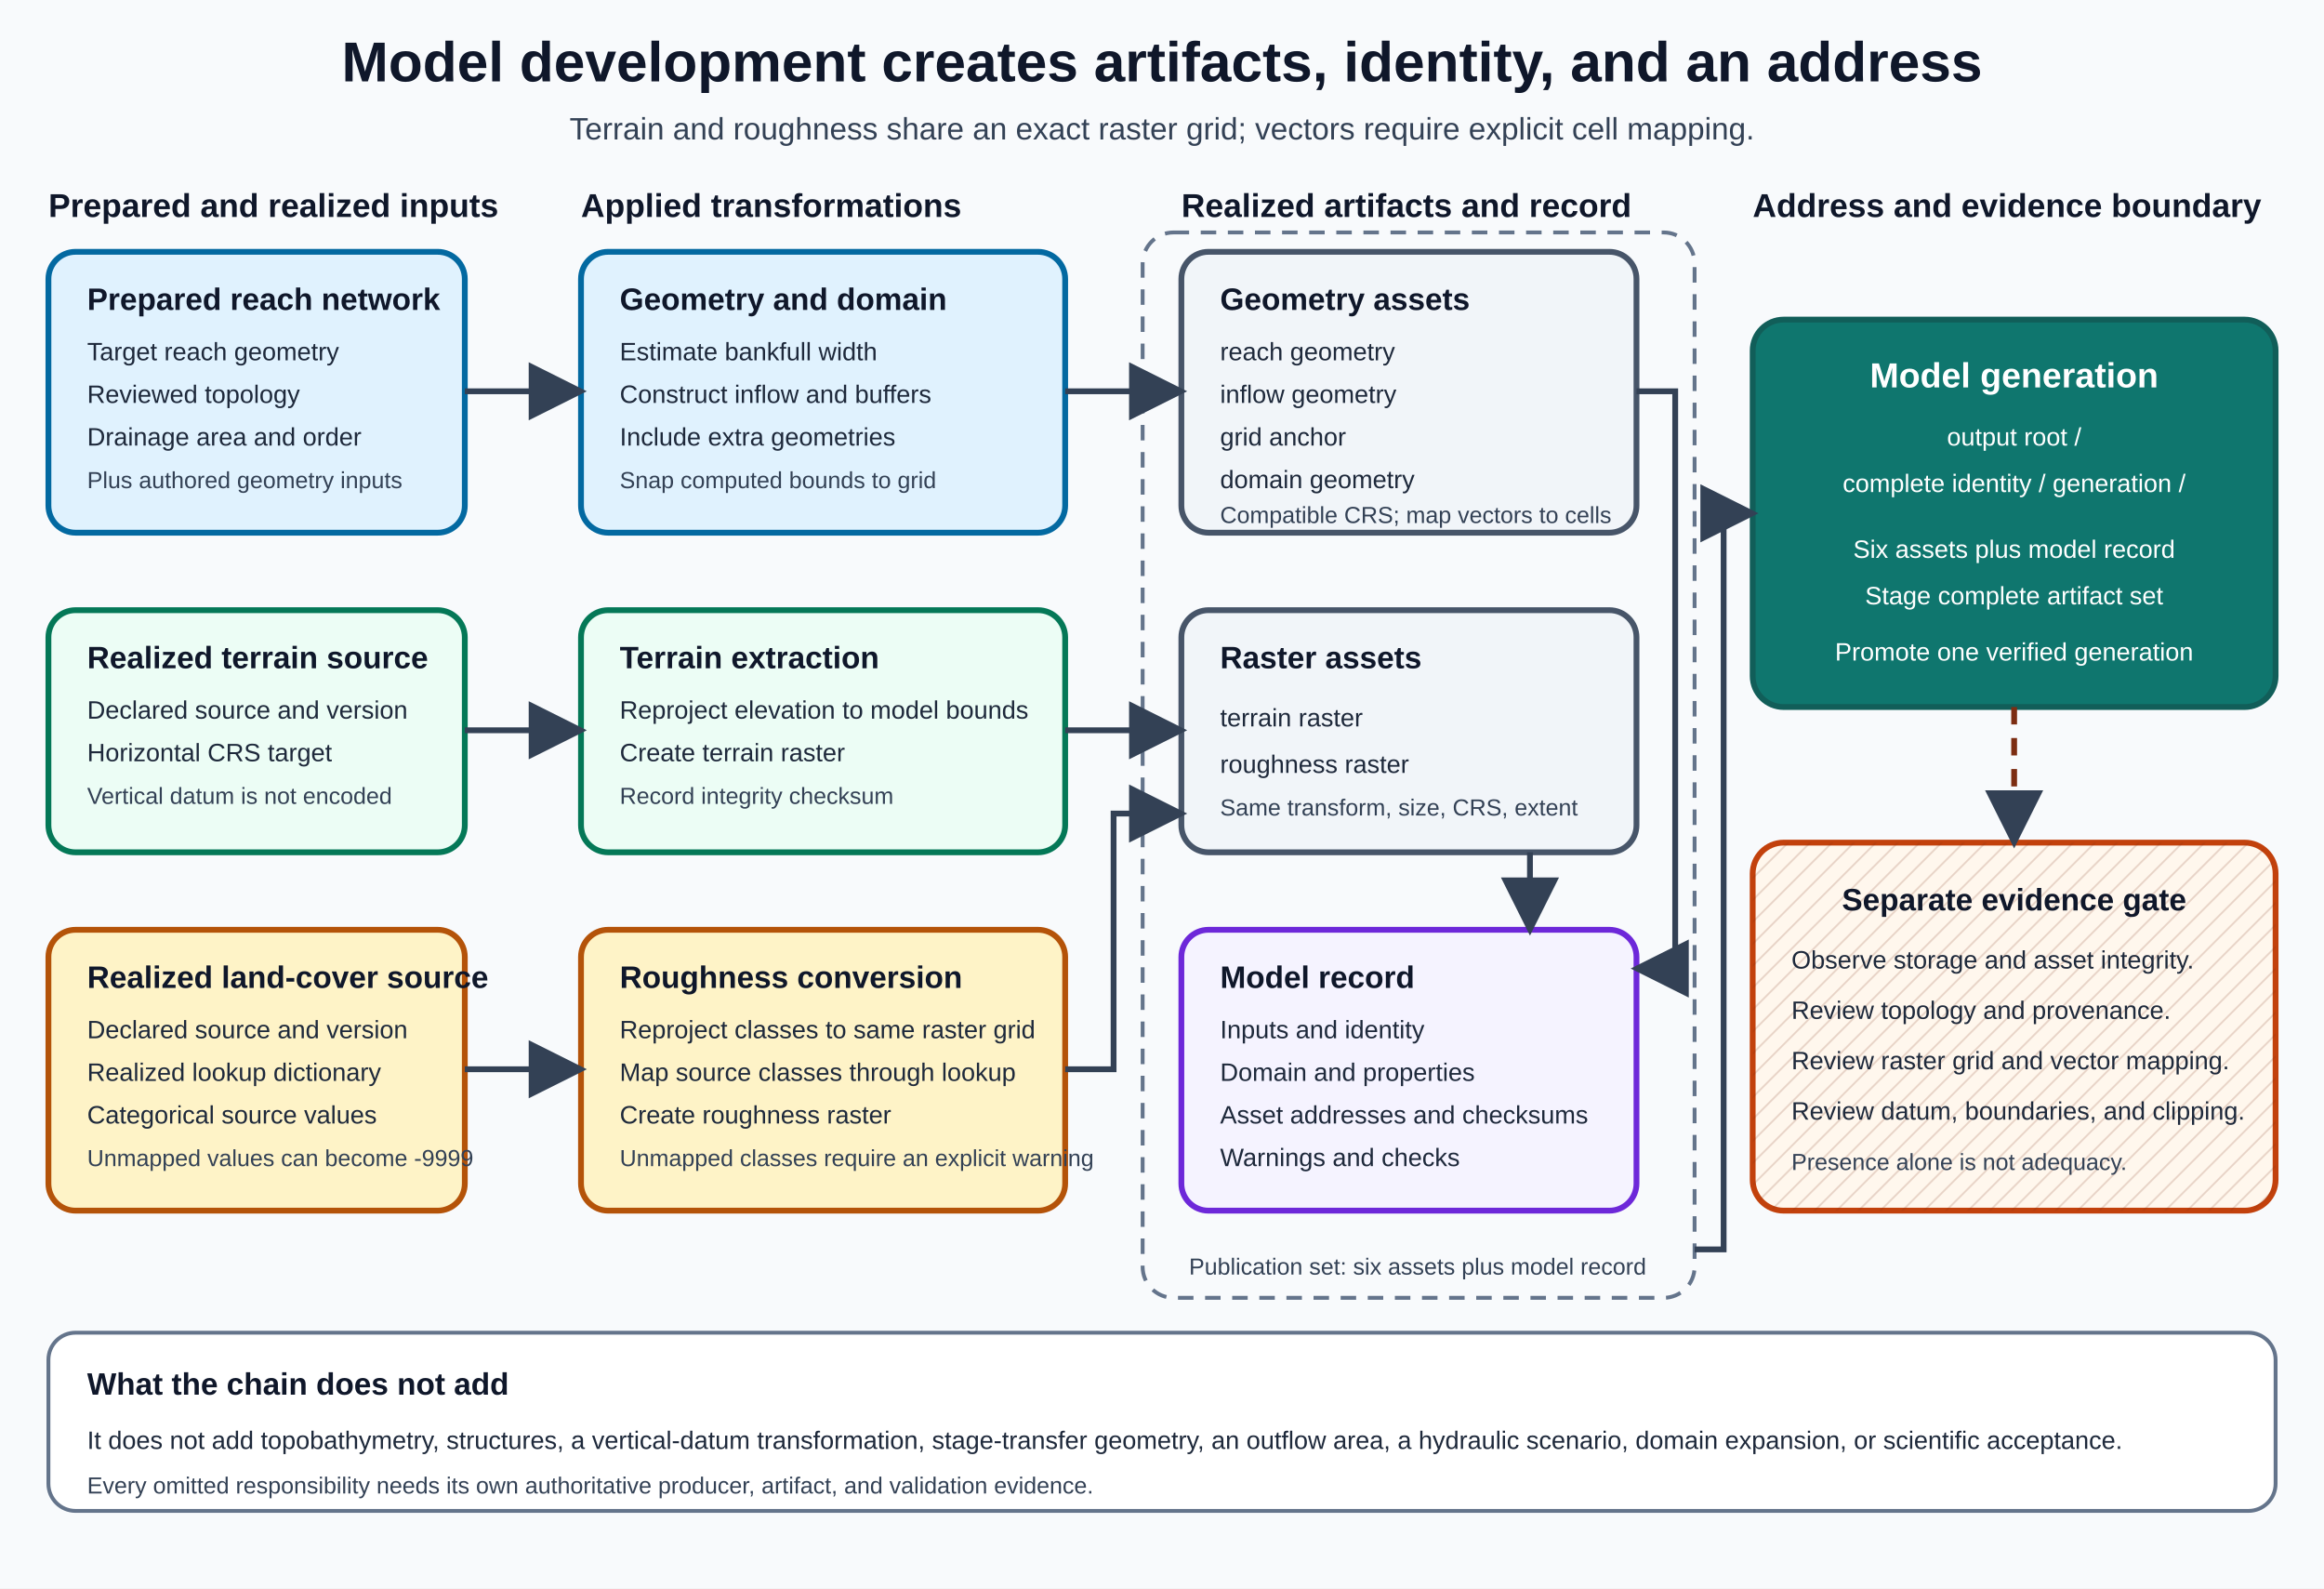
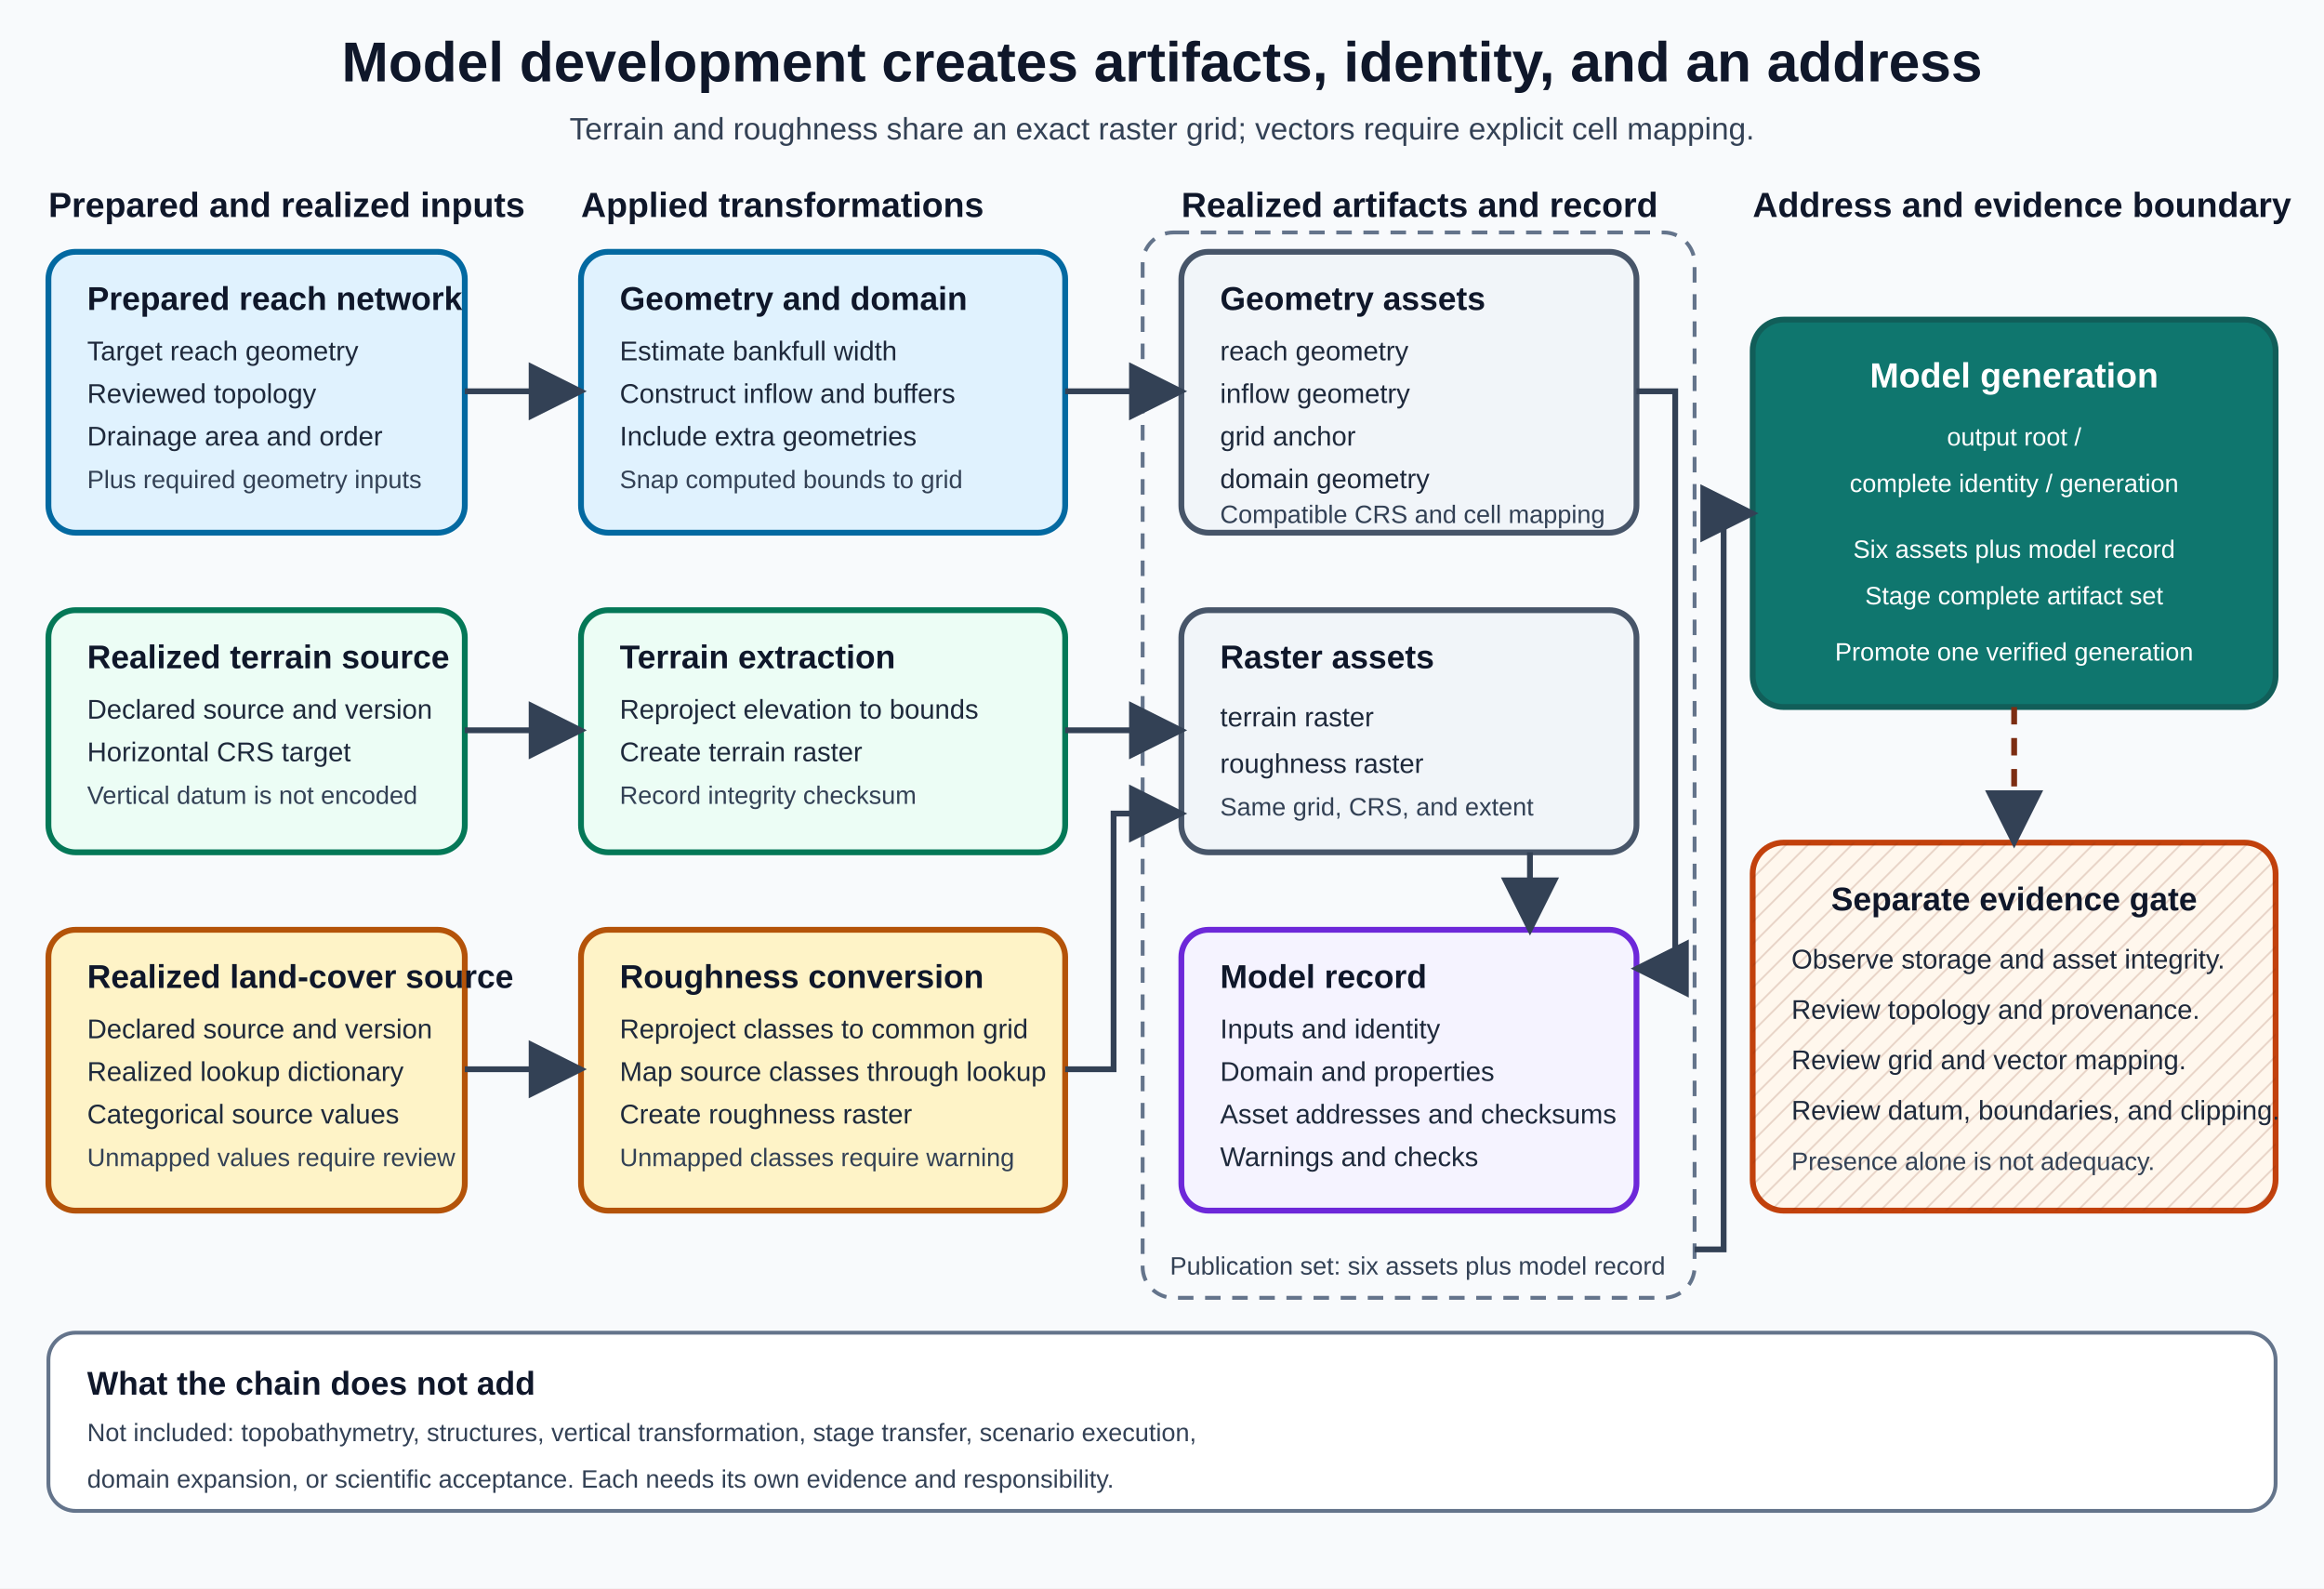
<svg xmlns="http://www.w3.org/2000/svg" width="1200" height="820" viewBox="0 0 1200 820" role="img" aria-labelledby="title desc">
  <defs>
    <marker id="arrow" markerWidth="10" markerHeight="10" refX="9" refY="5" orient="auto">
      <path d="M0,0 L10,5 L0,10 Z" fill="#334155" />
    </marker>
    <pattern id="reviewHatch" width="8" height="8" patternUnits="userSpaceOnUse" patternTransform="rotate(45)">
      <line x1="0" y1="0" x2="0" y2="8" stroke="#7c2d12" stroke-width="2" opacity="0.16" />
    </pattern>
    <style>
      .title { font: 700 29px Arial, sans-serif; fill: #0f172a; }
      .subtitle { font: 400 16px Arial, sans-serif; fill: #334155; }
-       .laneTitle { font: 700 17px Arial, sans-serif; fill: #0f172a; }
-       .boxTitle { font: 700 16px Arial, sans-serif; fill: #0f172a; }
-       .body { font: 400 13px Arial, sans-serif; fill: #1e293b; }
-       .small { font: 400 12px Arial, sans-serif; fill: #334155; }
+       .laneTitle { font: 700 18px Arial, sans-serif; fill: #0f172a; }
+       .boxTitle { font: 700 17px Arial, sans-serif; fill: #0f172a; }
+       .body { font: 400 14px Arial, sans-serif; fill: #1e293b; }
+       .small { font: 400 13px Arial, sans-serif; fill: #334155; }
      .whiteTitle { font: 700 18px Arial, sans-serif; fill: #ffffff; }
      .whiteBody { font: 400 13px Arial, sans-serif; fill: #ffffff; }
      .arrow { fill: none; stroke: #334155; stroke-width: 3; marker-end: url(#arrow); }
      .dash { fill: none; stroke: #7c2d12; stroke-width: 3; stroke-dasharray: 9 7; marker-end: url(#arrow); }
    </style>
  </defs>
  <rect width="1200" height="820" fill="#f8fafc" />
  <text x="600" y="42" text-anchor="middle" class="title">Model development creates artifacts, identity, and an address</text>
  <text x="600" y="72" text-anchor="middle" class="subtitle">Terrain and roughness share an exact raster grid; vectors require explicit cell mapping.</text>
  <text x="25" y="112" class="laneTitle">Prepared and realized inputs</text>
  <rect x="25" y="130" width="215" height="145" rx="14" fill="#e0f2fe" stroke="#0369a1" stroke-width="3" />
  <text x="45" y="160" class="boxTitle">Prepared reach network</text>
  <text x="45" y="186" class="body">Target reach geometry</text>
  <text x="45" y="208" class="body">Reviewed topology</text>
  <text x="45" y="230" class="body">Drainage area and order</text>
-   <text x="45" y="252" class="small">Plus authored geometry inputs</text>
+   <text x="45" y="252" class="small">Plus required geometry inputs</text>
  <rect x="25" y="315" width="215" height="125" rx="14" fill="#ecfdf5" stroke="#047857" stroke-width="3" />
  <text x="45" y="345" class="boxTitle">Realized terrain source</text>
  <text x="45" y="371" class="body">Declared source and version</text>
  <text x="45" y="393" class="body">Horizontal CRS target</text>
  <text x="45" y="415" class="small">Vertical datum is not encoded</text>
  <rect x="25" y="480" width="215" height="145" rx="14" fill="#fef3c7" stroke="#b45309" stroke-width="3" />
  <text x="45" y="510" class="boxTitle">Realized land-cover source</text>
  <text x="45" y="536" class="body">Declared source and version</text>
  <text x="45" y="558" class="body">Realized lookup dictionary</text>
  <text x="45" y="580" class="body">Categorical source values</text>
-   <text x="45" y="602" class="small">Unmapped values can become -9999</text>
+   <text x="45" y="602" class="small">Unmapped values require review</text>
  <text x="300" y="112" class="laneTitle">Applied transformations</text>
  <rect x="300" y="130" width="250" height="145" rx="14" fill="#e0f2fe" stroke="#0369a1" stroke-width="3" />
  <text x="320" y="160" class="boxTitle">Geometry and domain</text>
  <text x="320" y="186" class="body">Estimate bankfull width</text>
  <text x="320" y="208" class="body">Construct inflow and buffers</text>
  <text x="320" y="230" class="body">Include extra geometries</text>
  <text x="320" y="252" class="small">Snap computed bounds to grid</text>
  <rect x="300" y="315" width="250" height="125" rx="14" fill="#ecfdf5" stroke="#047857" stroke-width="3" />
  <text x="320" y="345" class="boxTitle">Terrain extraction</text>
-   <text x="320" y="371" class="body">Reproject elevation to model bounds</text>
+   <text x="320" y="371" class="body">Reproject elevation to bounds</text>
  <text x="320" y="393" class="body">Create terrain raster</text>
  <text x="320" y="415" class="small">Record integrity checksum</text>
  <rect x="300" y="480" width="250" height="145" rx="14" fill="#fef3c7" stroke="#b45309" stroke-width="3" />
  <text x="320" y="510" class="boxTitle">Roughness conversion</text>
-   <text x="320" y="536" class="body">Reproject classes to same raster grid</text>
+   <text x="320" y="536" class="body">Reproject classes to common grid</text>
  <text x="320" y="558" class="body">Map source classes through lookup</text>
  <text x="320" y="580" class="body">Create roughness raster</text>
-   <text x="320" y="602" class="small">Unmapped classes require an explicit warning</text>
+   <text x="320" y="602" class="small">Unmapped classes require warning</text>
  <path d="M240 202 L300 202" class="arrow" />
  <path d="M240 377 L300 377" class="arrow" />
  <path d="M240 552 L300 552" class="arrow" />
  <text x="610" y="112" class="laneTitle">Realized artifacts and record</text>
  <rect x="590" y="120" width="285" height="550" rx="16" fill="none" stroke="#64748b" stroke-width="2" stroke-dasharray="8 6" />
  <rect x="610" y="130" width="235" height="145" rx="14" fill="#f1f5f9" stroke="#475569" stroke-width="3" />
  <text x="630" y="160" class="boxTitle">Geometry assets</text>
  <text x="630" y="186" class="body">reach geometry</text>
  <text x="630" y="208" class="body">inflow geometry</text>
  <text x="630" y="230" class="body">grid anchor</text>
  <text x="630" y="252" class="body">domain geometry</text>
-   <text x="630" y="270" class="small">Compatible CRS; map vectors to cells</text>
+   <text x="630" y="270" class="small">Compatible CRS and cell mapping</text>
  <rect x="610" y="315" width="235" height="125" rx="14" fill="#f1f5f9" stroke="#475569" stroke-width="3" />
  <text x="630" y="345" class="boxTitle">Raster assets</text>
  <text x="630" y="375" class="body">terrain raster</text>
  <text x="630" y="399" class="body">roughness raster</text>
-   <text x="630" y="421" class="small">Same transform, size, CRS, extent</text>
+   <text x="630" y="421" class="small">Same grid, CRS, and extent</text>
  <rect x="610" y="480" width="235" height="145" rx="14" fill="#f5f3ff" stroke="#6d28d9" stroke-width="3" />
  <text x="630" y="510" class="boxTitle">Model record</text>
  <text x="630" y="536" class="body">Inputs and identity</text>
  <text x="630" y="558" class="body">Domain and properties</text>
  <text x="630" y="580" class="body">Asset addresses and checksums</text>
  <text x="630" y="602" class="body">Warnings and checks</text>
  <text x="732" y="658" text-anchor="middle" class="small">Publication set: six assets plus model record</text>
  <path d="M550 202 L610 202" class="arrow" />
  <path d="M550 377 L610 377" class="arrow" />
  <path d="M550 552 L575 552 L575 420 L610 420" class="arrow" />
  <path d="M845 202 L865 202 L865 500 L845 500" class="arrow" />
  <path d="M790 440 L790 480" class="arrow" />
  <text x="905" y="112" class="laneTitle">Address and evidence boundary</text>
  <rect x="905" y="165" width="270" height="200" rx="16" fill="#0f766e" stroke="#115e59" stroke-width="3" />
  <text x="1040" y="200" text-anchor="middle" class="whiteTitle">Model generation</text>
  <text x="1040" y="230" text-anchor="middle" class="whiteBody">output root /</text>
-   <text x="1040" y="254" text-anchor="middle" class="whiteBody">complete identity / generation /</text>
+   <text x="1040" y="254" text-anchor="middle" class="whiteBody">complete identity / generation</text>
  <text x="1040" y="288" text-anchor="middle" class="whiteBody">Six assets plus model record</text>
  <text x="1040" y="312" text-anchor="middle" class="whiteBody">Stage complete artifact set</text>
  <text x="1040" y="341" text-anchor="middle" class="whiteBody">Promote one verified generation</text>
  <path d="M875 645 L890 645 L890 265 L905 265" class="arrow" />
  <rect x="905" y="435" width="270" height="190" rx="16" fill="#fff7ed" stroke="#c2410c" stroke-width="3" />
  <rect x="905" y="435" width="270" height="190" rx="16" fill="url(#reviewHatch)" />
  <text x="1040" y="470" text-anchor="middle" class="boxTitle">Separate evidence gate</text>
  <text x="925" y="500" class="body">Observe storage and asset integrity.</text>
  <text x="925" y="526" class="body">Review topology and provenance.</text>
-   <text x="925" y="552" class="body">Review raster grid and vector mapping.</text>
+   <text x="925" y="552" class="body">Review grid and vector mapping.</text>
  <text x="925" y="578" class="body">Review datum, boundaries, and clipping.</text>
  <text x="925" y="604" class="small">Presence alone is not adequacy.</text>
  <path d="M1040 365 L1040 435" class="dash" />
  <rect x="25" y="688" width="1150" height="92" rx="14" fill="#ffffff" stroke="#64748b" stroke-width="2" />
  <text x="45" y="720" class="boxTitle">What the chain does not add</text>
-   <text x="45" y="748" class="body">It does not add topobathymetry, structures, a vertical-datum transformation, stage-transfer geometry, an outflow area, a hydraulic scenario, domain expansion, or scientific acceptance.</text>
-   <text x="45" y="771" class="small">Every omitted responsibility needs its own authoritative producer, artifact, and validation evidence.</text>
+   <text x="45" y="744" class="small">Not included: topobathymetry, structures, vertical transformation, stage transfer, scenario execution,</text>
+   <text x="45" y="768" class="small">domain expansion, or scientific acceptance. Each needs its own evidence and responsibility.</text>
</svg>
